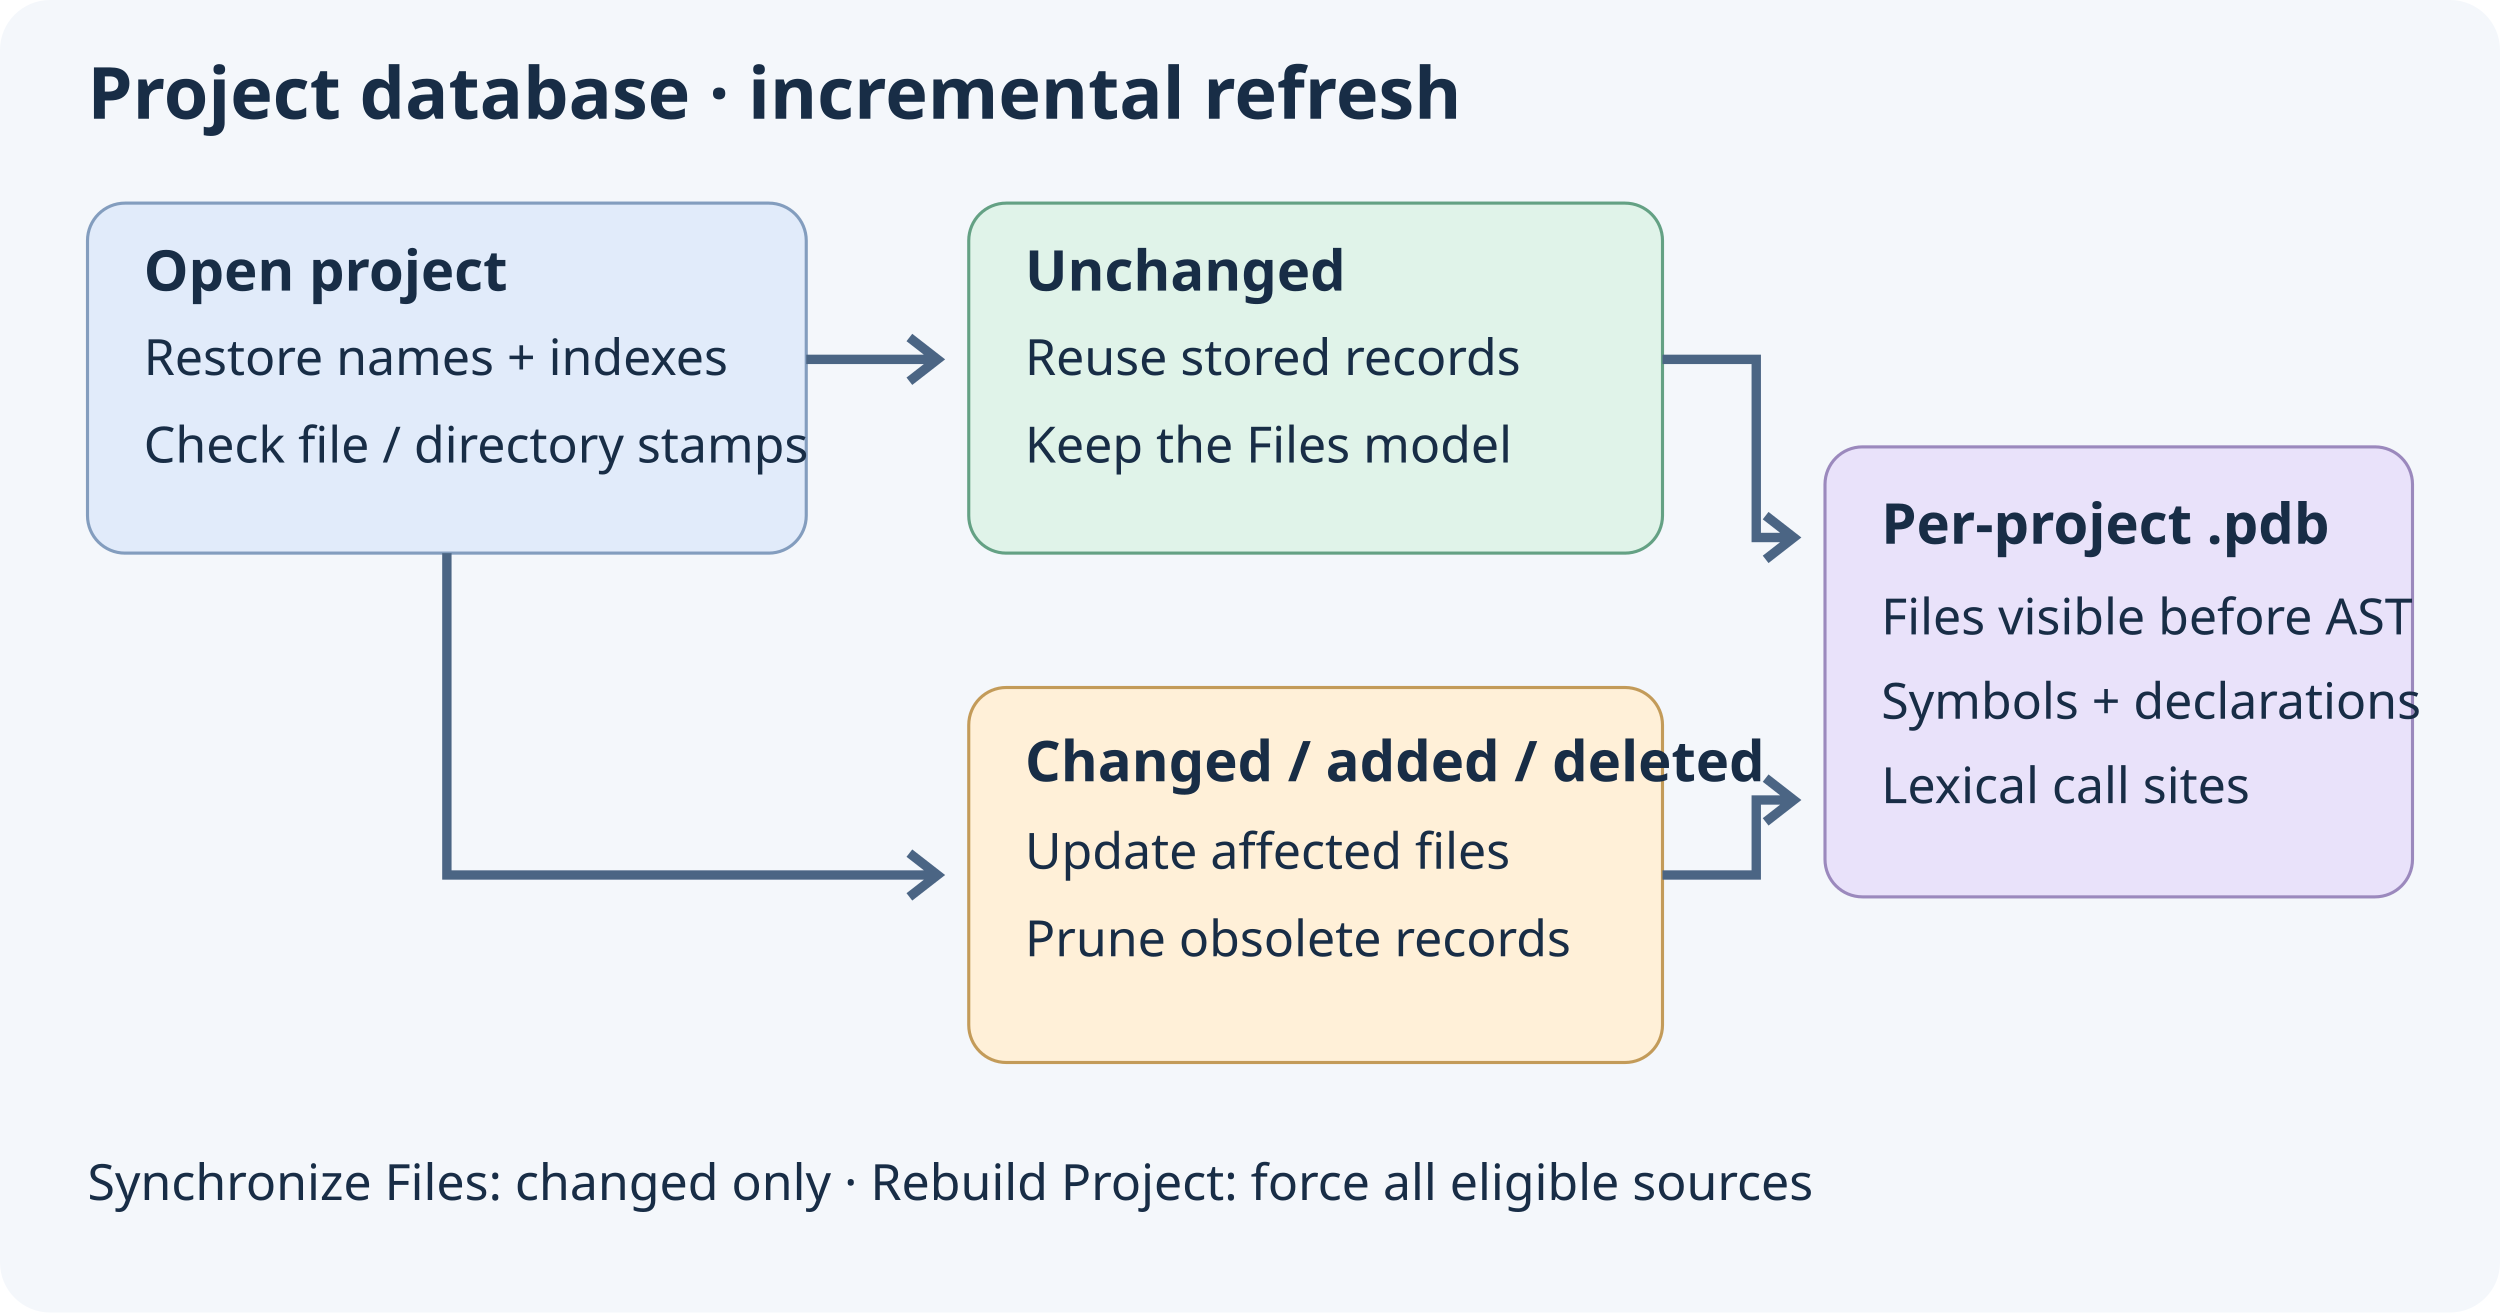
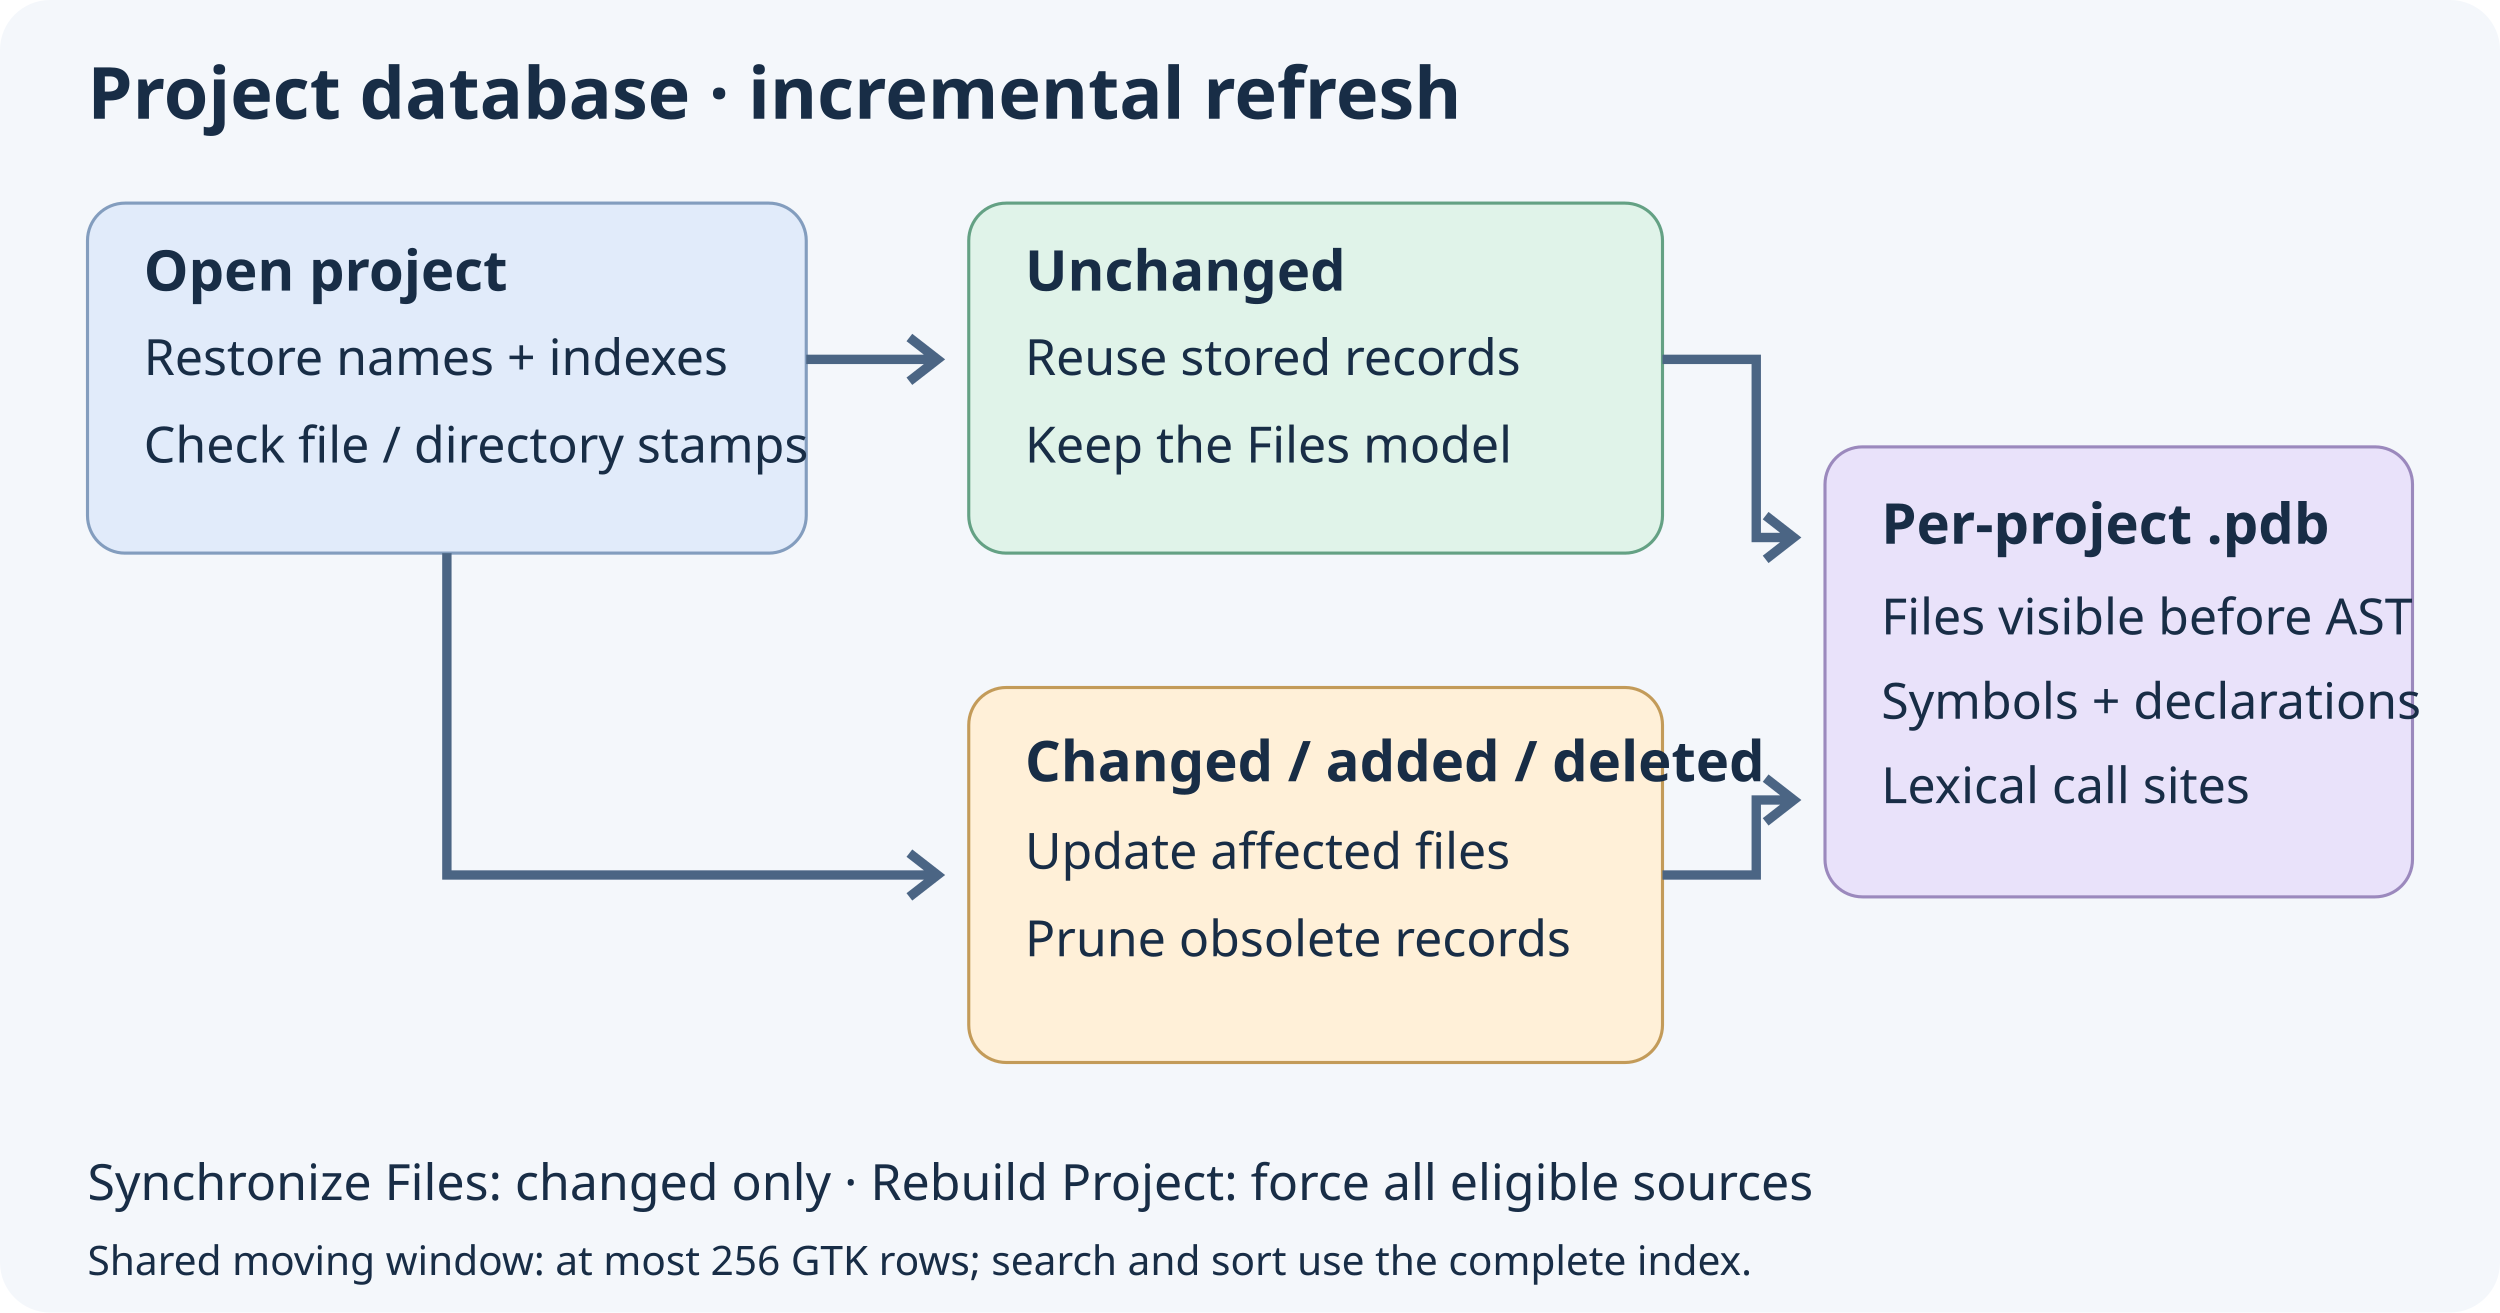
<svg xmlns="http://www.w3.org/2000/svg" width="800" height="420" viewBox="0 0 800 420">
  <rect width="800" height="420" rx="16" fill="#f4f7fb" />
  <g font-family="sans-serif" fill="#182d46">
    <text x="28" y="38" font-size="23" font-weight="bold">Project database · incremental refresh</text>
    <rect x="28" y="65" width="230" height="112" rx="12" fill="#e1ebfa" stroke="#839dbe" />
    <text x="46" y="93" font-size="18" font-weight="bold">Open project</text>
    <text x="46" y="120" font-size="16">Restore names + indexes</text>
    <text x="46" y="148" font-size="16">Check file / directory stamps</text>
    <rect x="310" y="65" width="222" height="112" rx="12" fill="#e0f3e9" stroke="#64a184" />
    <text x="328" y="93" font-size="18" font-weight="bold">Unchanged</text>
    <text x="328" y="120" font-size="16">Reuse stored records</text>
    <text x="328" y="148" font-size="16">Keep the Files model</text>
    <rect x="310" y="220" width="222" height="120" rx="12" fill="#fff0d8" stroke="#c39b59" />
    <text x="328" y="250" font-size="18" font-weight="bold">Changed / added / deleted</text>
    <text x="328" y="278" font-size="16">Update affected files</text>
    <text x="328" y="306" font-size="16">Prune obsolete records</text>
    <rect x="584" y="143" width="188" height="144" rx="12" fill="#e9e2fa" stroke="#9b89bd" />
    <text x="602" y="174" font-size="18" font-weight="bold">Per-project .pdb</text>
    <text x="602" y="203" font-size="16">Files visible before AST</text>
    <text x="602" y="230" font-size="16">Symbols + declarations</text>
    <text x="602" y="257" font-size="16">Lexical call sites</text>
    <text x="28" y="384" font-size="16">Synchronize Files: changed only    ·    Rebuild Project: force all eligible sources</text>
+     <text x="28" y="408" font-size="13">Shared moving window: at most 256 GTK rows; search and sort use the complete index.</text>
  </g>
  <g fill="none" stroke="#4b6584" stroke-width="3">
    <path d="M258 115h42m-9-7 9 7-9 7" />
    <path d="M143 177v103h157m-9-7 9 7-9 7" />
    <path d="M532 115h30v57h12m-9-7 9 7-9 7" />
    <path d="M532 280h30v-24h12m-9-7 9 7-9 7" />
  </g>
</svg>
